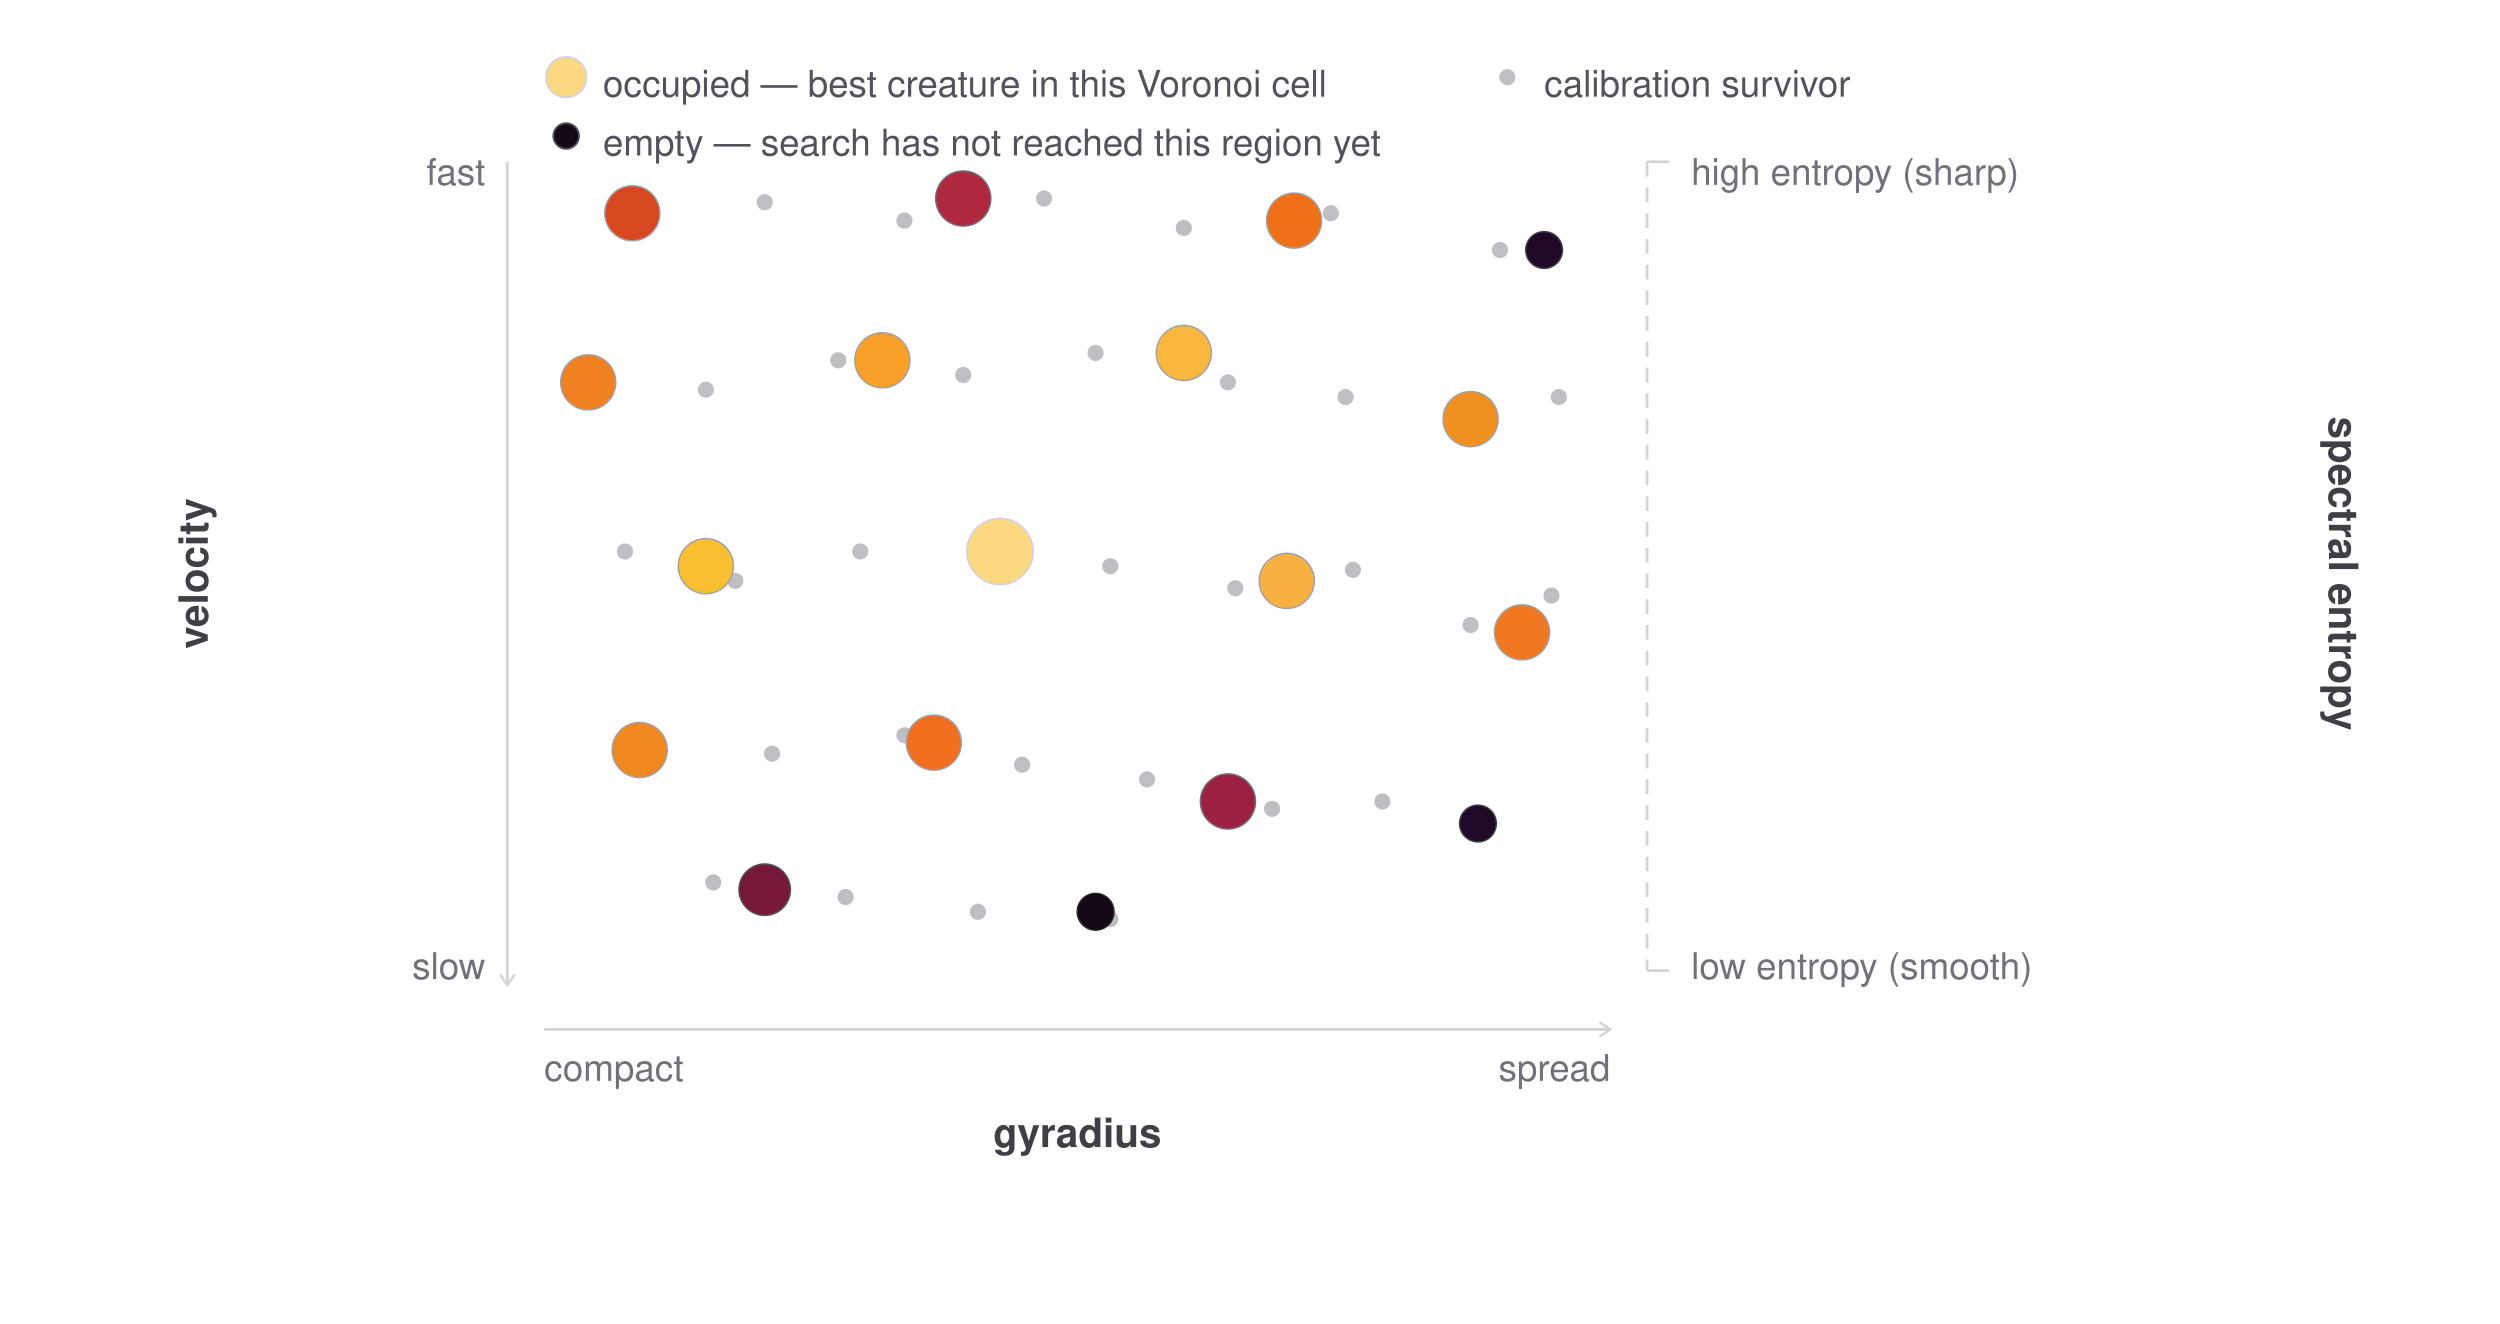
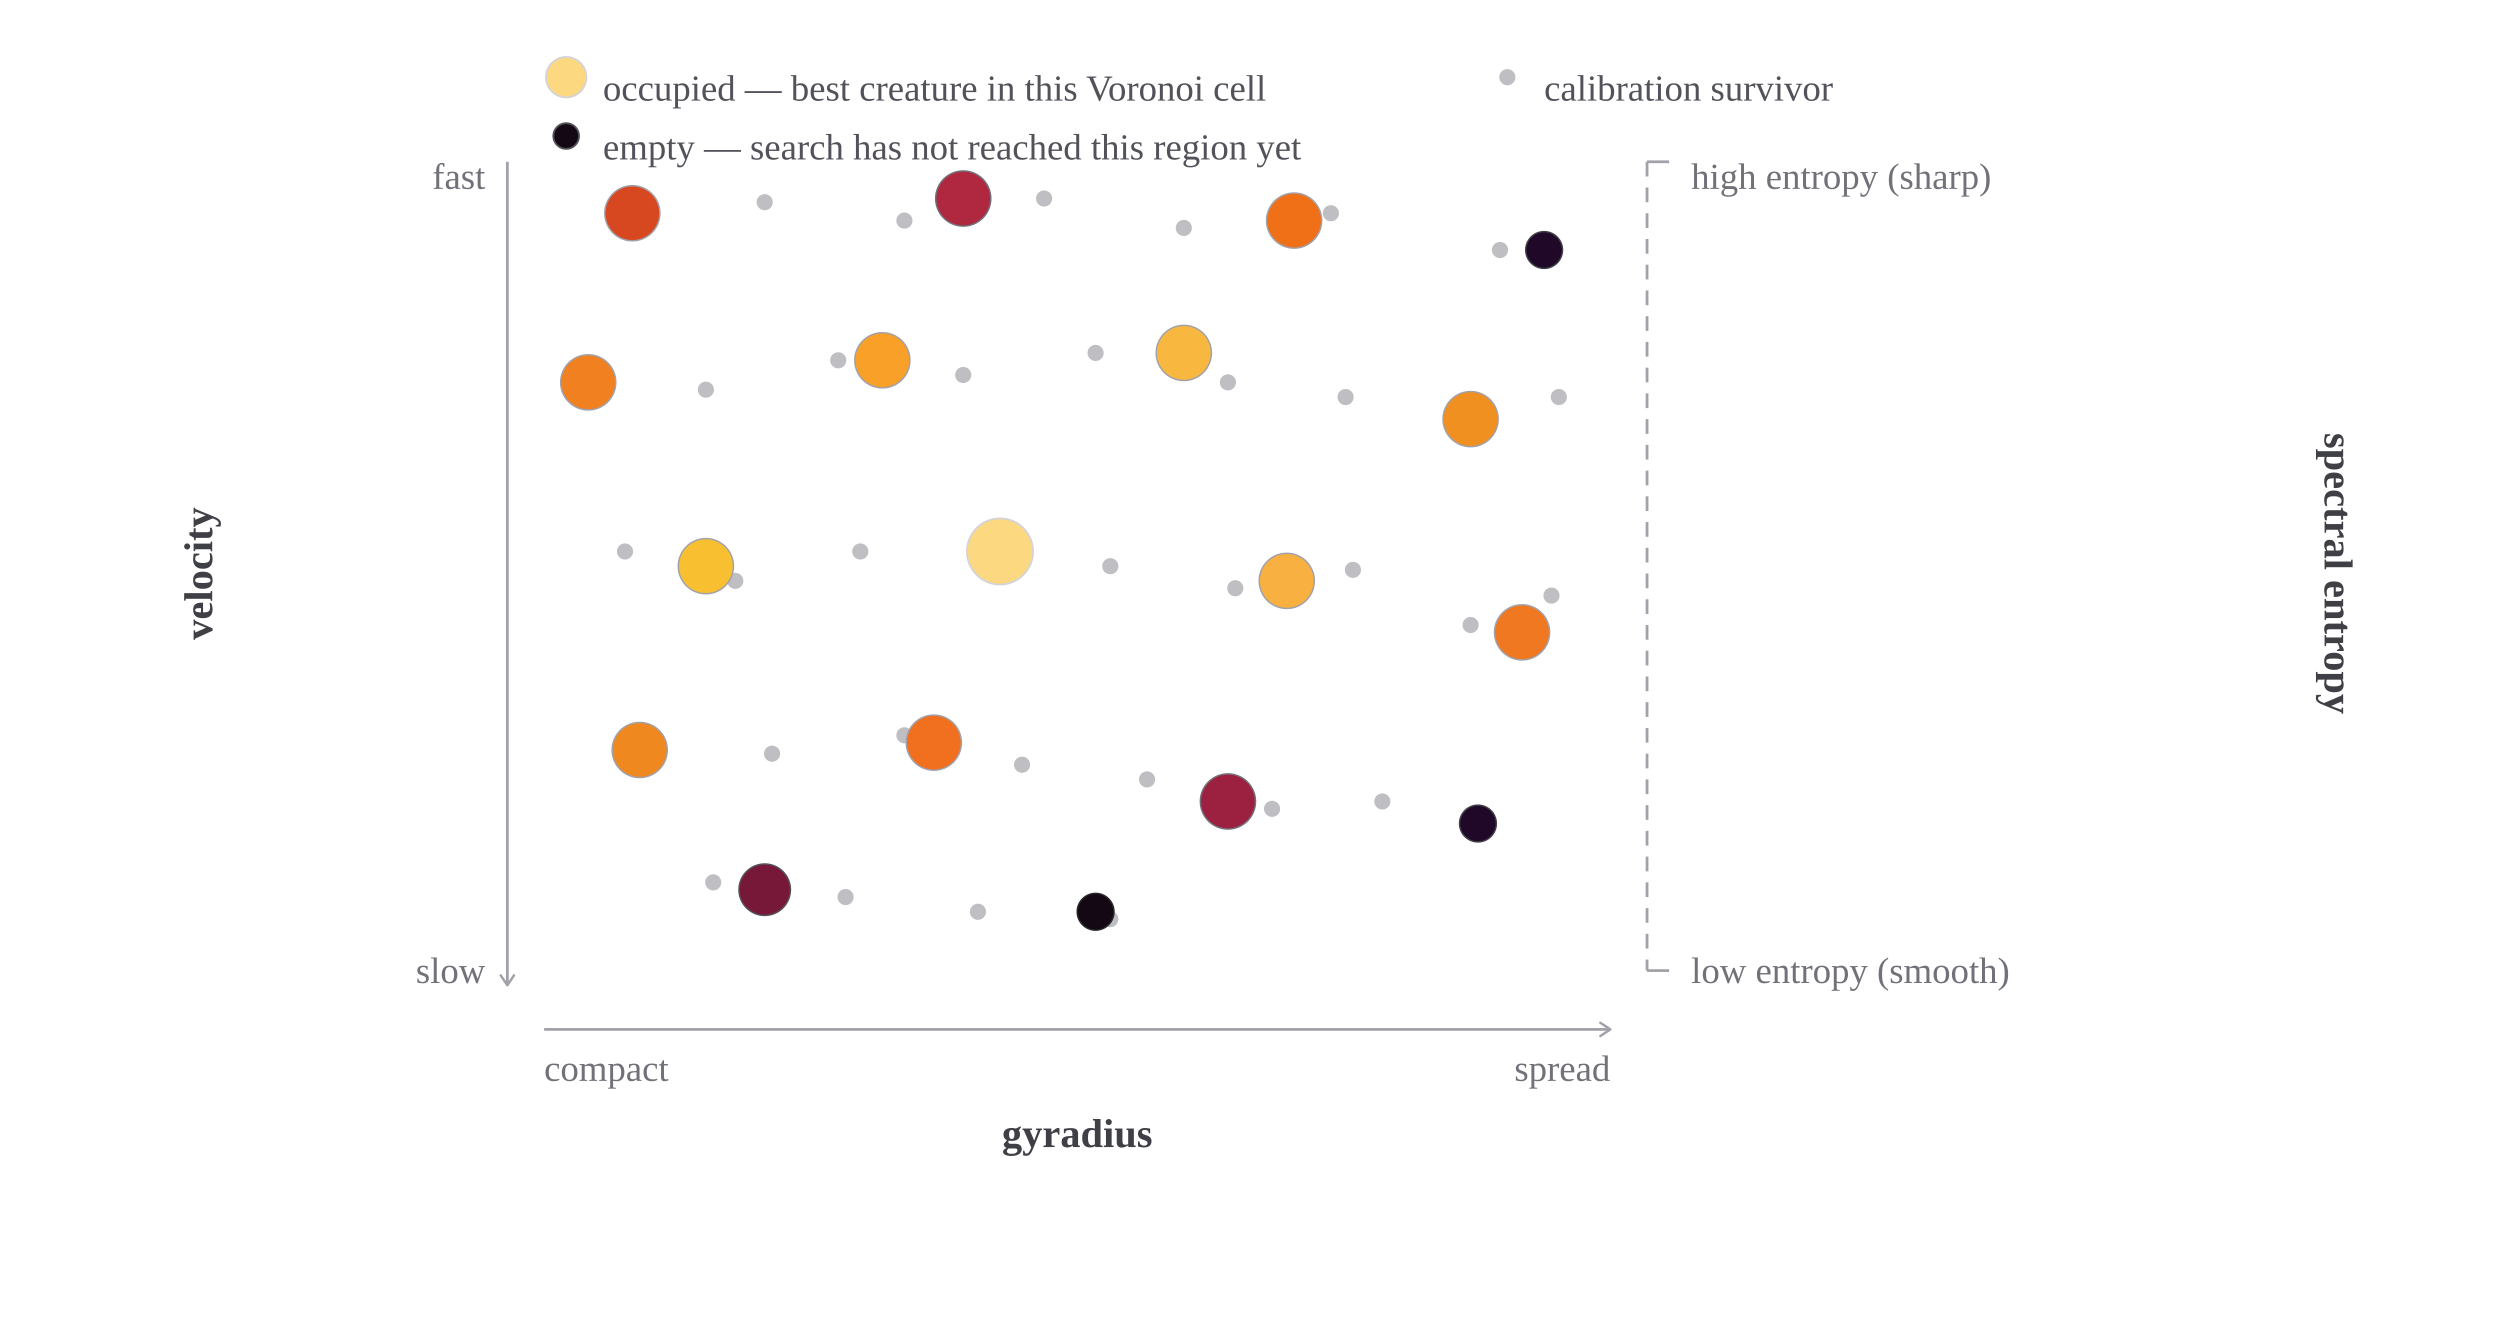
<svg xmlns="http://www.w3.org/2000/svg" width="100%" viewBox="0 0 680 360" role="img">
  <defs>
    <marker id="arrow" viewBox="0 0 10 10" refX="8" refY="5" markerWidth="6" markerHeight="6" orient="auto-start-reverse">
      <path d="M2 1L8 5L2 9" fill="none" stroke="context-stroke" stroke-width="1.5" stroke-linecap="round" stroke-linejoin="round" />
    </marker>
-     <style>
-       text { font-family: -apple-system, BlinkMacSystemFont, "Segoe UI", Helvetica, Arial, sans-serif; }
-       .tsh  { font-size: 11px; font-weight: 600; fill: #3f3f46; }
-       .tsa  { font-size: 10px; font-weight: 400; fill: #71717a; }
-       .tsax { font-size: 10px; font-weight: 500; fill: #52525b; }
-       .axis-line { stroke: #d4d4d8; }
-       @media (prefers-color-scheme: dark) {
-         .tsh  { fill: #e4e4e7; }
-         .tsa  { fill: #a1a1aa; }
-         .tsax { fill: #71717a; }
-         .axis-line { stroke: #52525b; }
-       }
-     </style>
  </defs>
  <circle cx="172" cy="58" r="2.2" fill="#71717a" opacity="0.45" />
  <circle cx="208" cy="55" r="2.2" fill="#71717a" opacity="0.45" />
  <circle cx="246" cy="60" r="2.2" fill="#71717a" opacity="0.45" />
  <circle cx="284" cy="54" r="2.2" fill="#71717a" opacity="0.45" />
  <circle cx="322" cy="62" r="2.2" fill="#71717a" opacity="0.45" />
  <circle cx="362" cy="58" r="2.2" fill="#71717a" opacity="0.45" />
  <circle cx="408" cy="68" r="2.2" fill="#71717a" opacity="0.45" />
  <circle cx="158" cy="100" r="2.2" fill="#71717a" opacity="0.45" />
  <circle cx="192" cy="106" r="2.2" fill="#71717a" opacity="0.45" />
  <circle cx="228" cy="98" r="2.2" fill="#71717a" opacity="0.45" />
  <circle cx="262" cy="102" r="2.2" fill="#71717a" opacity="0.45" />
  <circle cx="298" cy="96" r="2.2" fill="#71717a" opacity="0.45" />
  <circle cx="334" cy="104" r="2.2" fill="#71717a" opacity="0.45" />
  <circle cx="366" cy="108" r="2.2" fill="#71717a" opacity="0.45" />
  <circle cx="398" cy="116" r="2.2" fill="#71717a" opacity="0.45" />
  <circle cx="424" cy="108" r="2.2" fill="#71717a" opacity="0.45" />
  <circle cx="170" cy="150" r="2.2" fill="#71717a" opacity="0.45" />
  <circle cx="200" cy="158" r="2.2" fill="#71717a" opacity="0.45" />
  <circle cx="234" cy="150" r="2.2" fill="#71717a" opacity="0.45" />
  <circle cx="268" cy="152" r="2.2" fill="#71717a" opacity="0.45" />
  <circle cx="302" cy="154" r="2.2" fill="#71717a" opacity="0.45" />
  <circle cx="336" cy="160" r="2.2" fill="#71717a" opacity="0.45" />
  <circle cx="368" cy="155" r="2.2" fill="#71717a" opacity="0.45" />
  <circle cx="400" cy="170" r="2.2" fill="#71717a" opacity="0.45" />
  <circle cx="422" cy="162" r="2.2" fill="#71717a" opacity="0.45" />
  <circle cx="174" cy="200" r="2.2" fill="#71717a" opacity="0.45" />
  <circle cx="210" cy="205" r="2.2" fill="#71717a" opacity="0.45" />
  <circle cx="246" cy="200" r="2.2" fill="#71717a" opacity="0.45" />
  <circle cx="278" cy="208" r="2.2" fill="#71717a" opacity="0.45" />
  <circle cx="312" cy="212" r="2.2" fill="#71717a" opacity="0.45" />
  <circle cx="346" cy="220" r="2.2" fill="#71717a" opacity="0.45" />
  <circle cx="376" cy="218" r="2.2" fill="#71717a" opacity="0.45" />
  <circle cx="194" cy="240" r="2.2" fill="#71717a" opacity="0.45" />
  <circle cx="230" cy="244" r="2.2" fill="#71717a" opacity="0.45" />
  <circle cx="266" cy="248" r="2.2" fill="#71717a" opacity="0.45" />
  <circle cx="302" cy="250" r="2.2" fill="#71717a" opacity="0.45" />
  <circle cx="172" cy="58" r="7.5" fill="#d84820" stroke="#a1a1aa" stroke-width="0.4" />
  <circle cx="262" cy="54" r="7.5" fill="#b02840" stroke="#71717a" stroke-width="0.4" />
  <circle cx="352" cy="60" r="7.5" fill="#f07018" stroke="#a1a1aa" stroke-width="0.4" />
  <circle cx="420" cy="68" r="5" fill="#200828" stroke="#3f3f46" stroke-width="0.4" />
  <circle cx="160" cy="104" r="7.5" fill="#f08020" stroke="#a1a1aa" stroke-width="0.4" />
  <circle cx="240" cy="98" r="7.5" fill="#f8a028" stroke="#a1a1aa" stroke-width="0.4" />
  <circle cx="322" cy="96" r="7.5" fill="#f8b840" stroke="#a1a1aa" stroke-width="0.4" />
  <circle cx="400" cy="114" r="7.5" fill="#f09020" stroke="#a1a1aa" stroke-width="0.4" />
  <circle cx="192" cy="154" r="7.5" fill="#f8c030" stroke="#a1a1aa" stroke-width="0.4" />
  <circle cx="272" cy="150" r="9" fill="#fcd880" stroke="#d4d4d8" stroke-width="0.5" />
  <circle cx="350" cy="158" r="7.5" fill="#f8b040" stroke="#a1a1aa" stroke-width="0.4" />
  <circle cx="414" cy="172" r="7.5" fill="#f07820" stroke="#a1a1aa" stroke-width="0.4" />
  <circle cx="174" cy="204" r="7.5" fill="#f08820" stroke="#a1a1aa" stroke-width="0.4" />
  <circle cx="254" cy="202" r="7.5" fill="#f07020" stroke="#a1a1aa" stroke-width="0.4" />
  <circle cx="334" cy="218" r="7.5" fill="#9c2040" stroke="#71717a" stroke-width="0.4" />
  <circle cx="402" cy="224" r="5" fill="#200828" stroke="#3f3f46" stroke-width="0.4" />
  <circle cx="208" cy="242" r="7" fill="#781838" stroke="#52525b" stroke-width="0.4" />
  <circle cx="298" cy="248" r="5" fill="#140814" stroke="#27272a" stroke-width="0.4" />
-   <line class="axis-line" x1="138" y1="44" x2="138" y2="268" stroke-width="0.75" marker-end="url(#arrow)" />
-   <text class="tsa" x="132" y="48" text-anchor="end" dominant-baseline="central">fast</text>
-   <text class="tsa" x="132" y="264" text-anchor="end" dominant-baseline="central">slow</text>
-   <text class="tsh" x="54" y="156" text-anchor="middle" dominant-baseline="central" transform="rotate(-90 54 156)">velocity</text>
-   <line class="axis-line" x1="148" y1="280" x2="438" y2="280" stroke-width="0.75" marker-end="url(#arrow)" />
-   <text class="tsa" x="148" y="294" text-anchor="start">compact</text>
-   <text class="tsa" x="438" y="294" text-anchor="end">spread</text>
-   <text class="tsh" x="293" y="312" text-anchor="middle">gyradius</text>
-   <line class="axis-line" x1="448" y1="44" x2="448" y2="264" stroke-width="0.75" stroke-dasharray="4 3" />
-   <line class="axis-line" x1="448" y1="44" x2="454" y2="44" stroke-width="0.75" />
-   <line class="axis-line" x1="448" y1="264" x2="454" y2="264" stroke-width="0.75" />
-   <text class="tsa" x="460" y="48" text-anchor="start" dominant-baseline="central">high entropy (sharp)</text>
-   <text class="tsa" x="460" y="264" text-anchor="start" dominant-baseline="central">low entropy (smooth)</text>
-   <text class="tsh" x="636" y="156" text-anchor="middle" dominant-baseline="central" transform="rotate(90 636 156)">spectral entropy</text>
+   <line stroke="#a1a1aa" x1="138" y1="44" x2="138" y2="268" stroke-width="0.75" marker-end="url(#arrow)" />
+   <text font-size="10" font-weight="400" fill="#71717a" x="132" y="48" text-anchor="end" dominant-baseline="central">fast</text>
+   <text font-size="10" font-weight="400" fill="#71717a" x="132" y="264" text-anchor="end" dominant-baseline="central">slow</text>
+   <text font-size="11" font-weight="600" fill="#3f3f46" x="54" y="156" text-anchor="middle" dominant-baseline="central" transform="rotate(-90 54 156)">velocity</text>
+   <line stroke="#a1a1aa" x1="148" y1="280" x2="438" y2="280" stroke-width="0.75" marker-end="url(#arrow)" />
+   <text font-size="10" font-weight="400" fill="#71717a" x="148" y="294" text-anchor="start">compact</text>
+   <text font-size="10" font-weight="400" fill="#71717a" x="438" y="294" text-anchor="end">spread</text>
+   <text font-size="11" font-weight="600" fill="#3f3f46" x="293" y="312" text-anchor="middle">gyradius</text>
+   <line stroke="#a1a1aa" x1="448" y1="44" x2="448" y2="264" stroke-width="0.75" stroke-dasharray="4 3" />
+   <line stroke="#a1a1aa" x1="448" y1="44" x2="454" y2="44" stroke-width="0.75" />
+   <line stroke="#a1a1aa" x1="448" y1="264" x2="454" y2="264" stroke-width="0.75" />
+   <text font-size="10" font-weight="400" fill="#71717a" x="460" y="48" text-anchor="start" dominant-baseline="central">high entropy (sharp)</text>
+   <text font-size="10" font-weight="400" fill="#71717a" x="460" y="264" text-anchor="start" dominant-baseline="central">low entropy (smooth)</text>
+   <text font-size="11" font-weight="600" fill="#3f3f46" x="636" y="156" text-anchor="middle" dominant-baseline="central" transform="rotate(90 636 156)">spectral entropy</text>
  <circle cx="154" cy="21" r="5.5" fill="#fcd880" stroke="#d4d4d8" stroke-width="0.5" />
-   <text class="tsax" x="164" y="24" dominant-baseline="central">occupied — best creature in this Voronoi cell</text>
+   <text font-size="10" font-weight="500" fill="#52525b" x="164" y="24" dominant-baseline="central">occupied — best creature in this Voronoi cell</text>
  <circle cx="154" cy="37" r="3.5" fill="#140814" stroke="#52525b" stroke-width="0.5" />
-   <text class="tsax" x="164" y="40" dominant-baseline="central">empty — search has not reached this region yet</text>
+   <text font-size="10" font-weight="500" fill="#52525b" x="164" y="40" dominant-baseline="central">empty — search has not reached this region yet</text>
  <circle cx="410" cy="21" r="2.2" fill="#71717a" opacity="0.45" />
-   <text class="tsax" x="420" y="24" dominant-baseline="central">calibration survivor</text>
+   <text font-size="10" font-weight="500" fill="#52525b" x="420" y="24" dominant-baseline="central">calibration survivor</text>
</svg>
